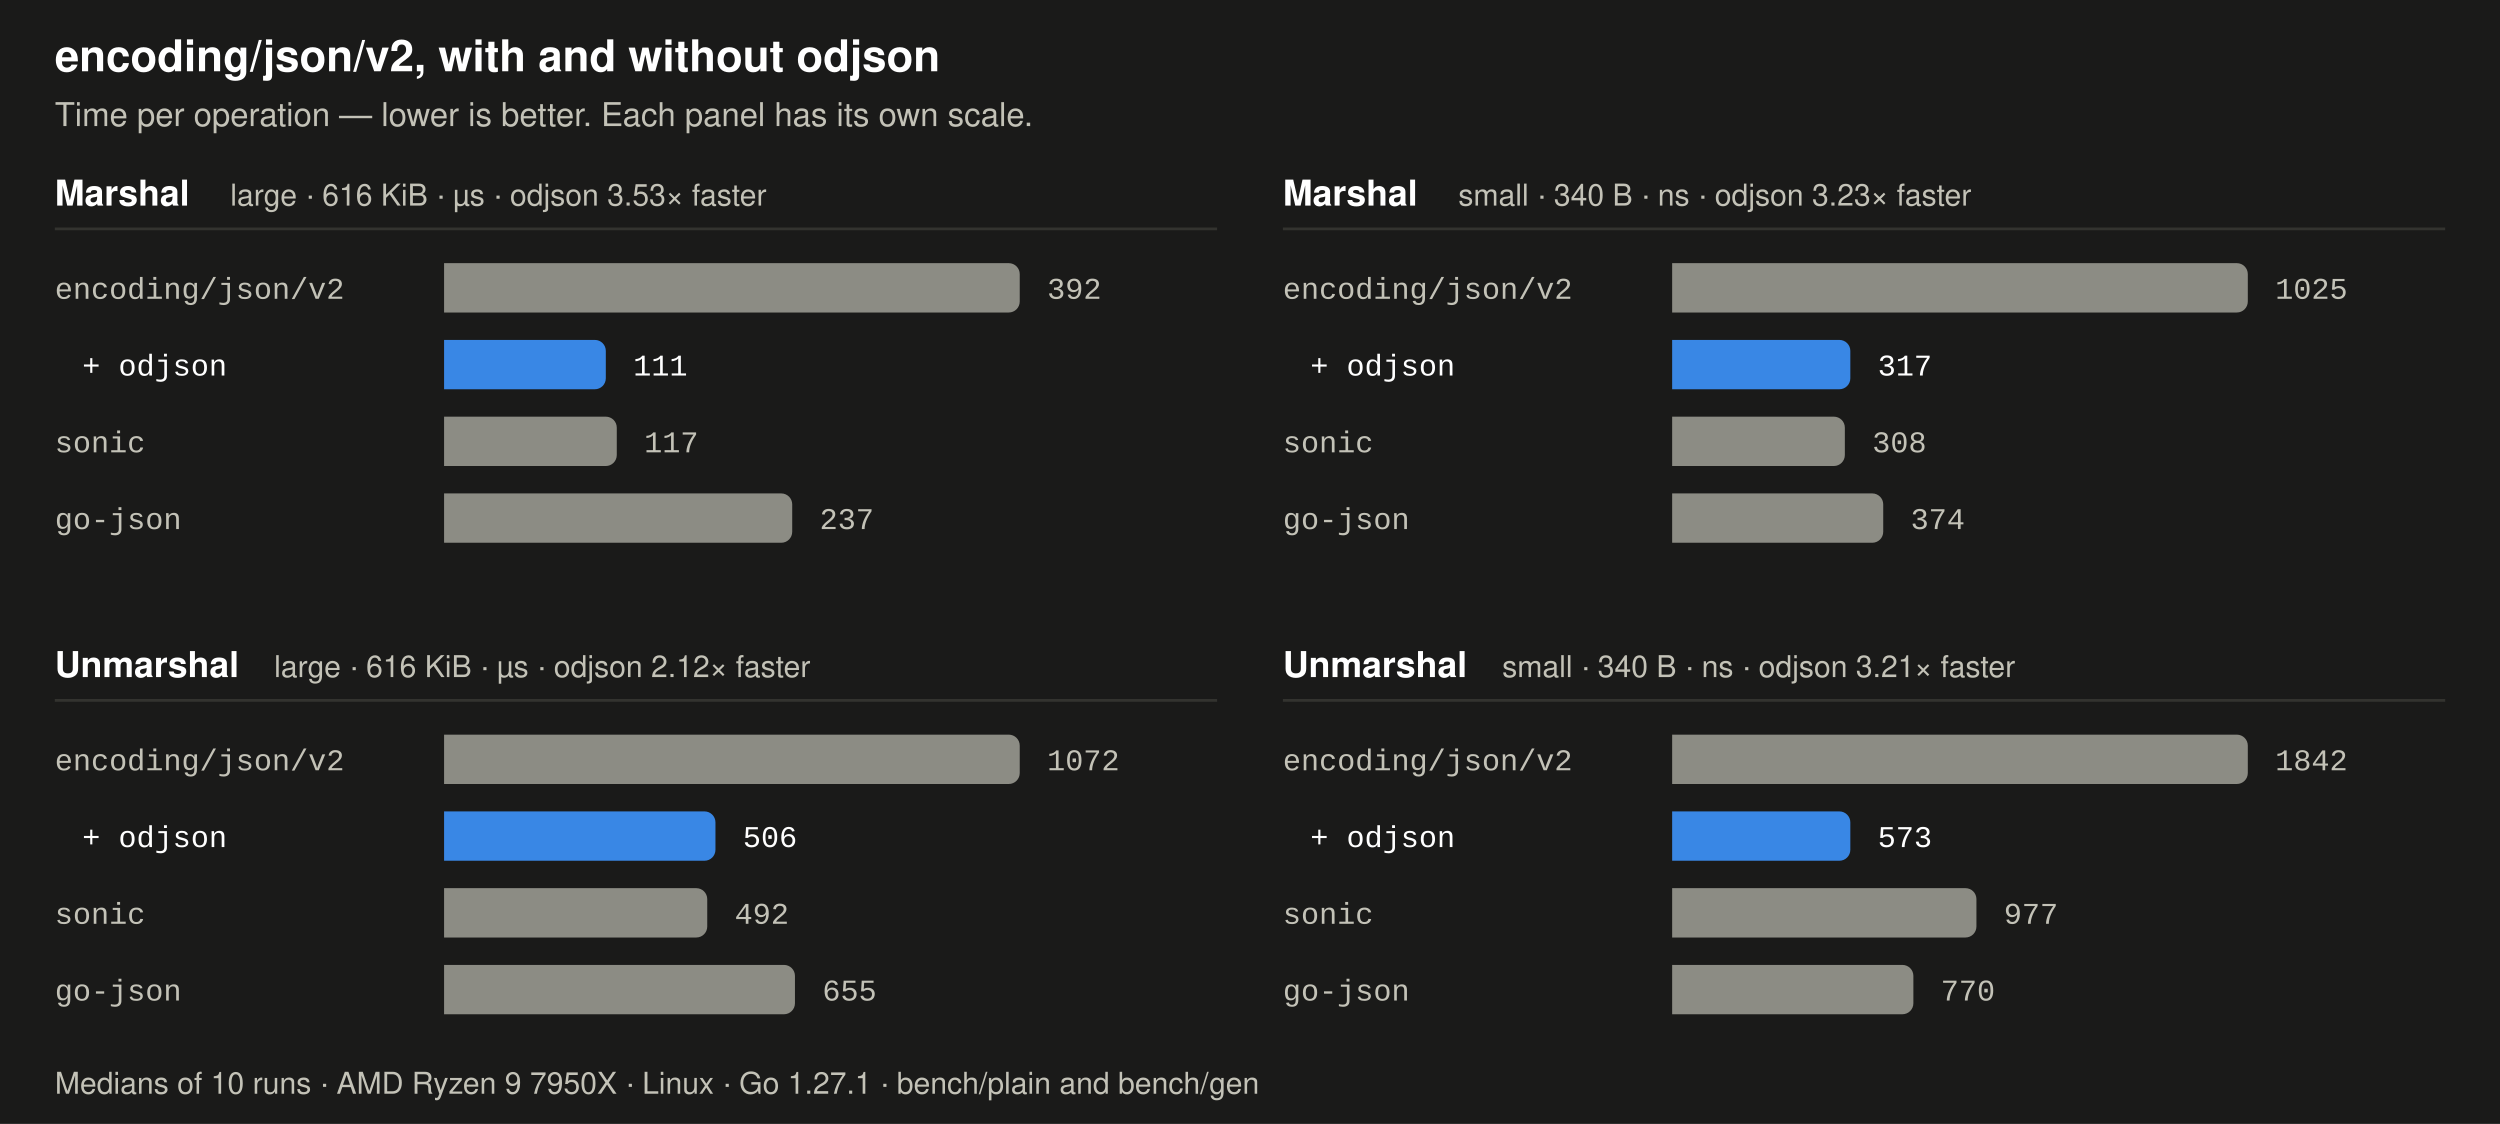
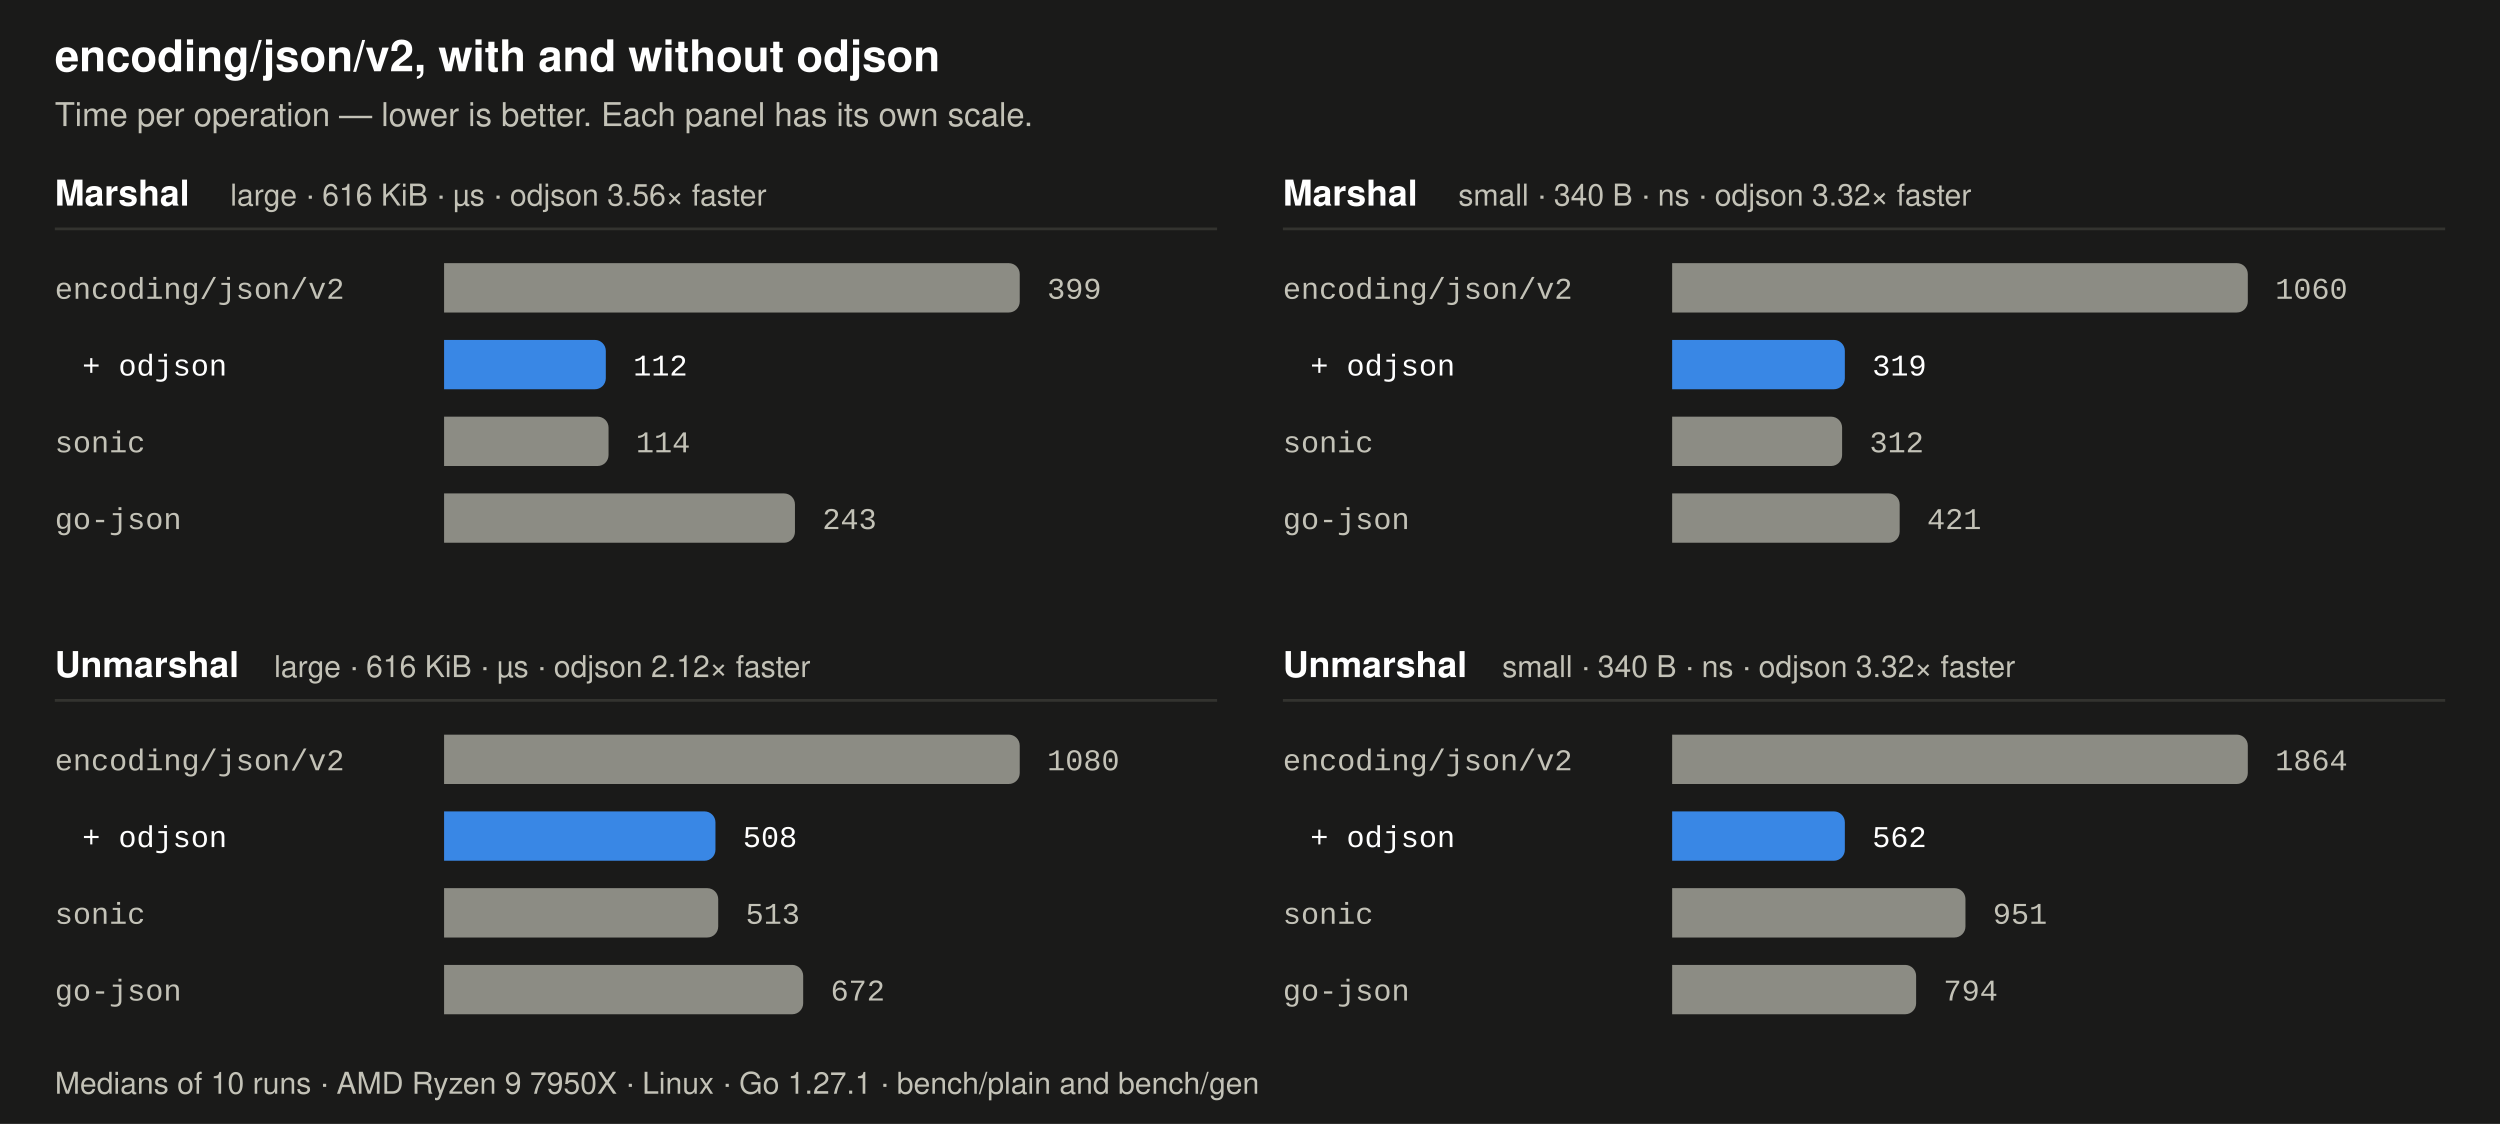
- <svg xmlns="http://www.w3.org/2000/svg" width="912" height="410" viewBox="0 0 912 410" role="img" aria-label="Benchmark comparison, lower is better. Marshal large · 616 KiB: encoding/json/v2 392 µs, + odjson 111 µs, sonic 117 µs, go-json 237 µs. Marshal small · 340 B: encoding/json/v2 1025 ns, + odjson 317 ns, sonic 308 ns, go-json 374 ns. Unmarshal large · 616 KiB: encoding/json/v2 1072 µs, + odjson 506 µs, sonic 492 µs, go-json 655 µs. Unmarshal small · 340 B: encoding/json/v2 1842 ns, + odjson 573 ns, sonic 977 ns, go-json 770 ns.">
+ <svg xmlns="http://www.w3.org/2000/svg" width="912" height="410" viewBox="0 0 912 410" role="img" aria-label="Benchmark comparison, lower is better. Marshal large · 616 KiB: encoding/json/v2 399 µs, + odjson 112 µs, sonic 114 µs, go-json 243 µs. Marshal small · 340 B: encoding/json/v2 1060 ns, + odjson 319 ns, sonic 312 ns, go-json 421 ns. Unmarshal large · 616 KiB: encoding/json/v2 1080 µs, + odjson 508 µs, sonic 513 µs, go-json 672 µs. Unmarshal small · 340 B: encoding/json/v2 1864 ns, + odjson 562 ns, sonic 951 ns, go-json 794 ns.">
  <style>
text{font-family:-apple-system,BlinkMacSystemFont,"Segoe UI",Helvetica,Arial,sans-serif}
.mono{font-family:ui-monospace,SFMono-Regular,Menlo,Consolas,"Liberation Mono",monospace}
.t1{fill:#ffffff}.t2{fill:#c3c2b7}
</style>
  <rect width="912" height="410" fill="#1a1a19" />
  <text class="t1" x="20" y="26" font-size="16" font-weight="600">encoding/json/v2, with and without odjson</text>
  <text class="t2" x="20" y="46" font-size="12">Time per operation — lower is better. Each panel has its own scale.</text>
  <text class="t1" x="20" y="75" font-size="13" font-weight="600">Marshal</text>
-   <text class="t2" x="84" y="75" font-size="11">large · 616 KiB · µs · odjson 3.53× faster</text>
+   <text class="t2" x="84" y="75" font-size="11">large · 616 KiB · µs · odjson 3.56× faster</text>
  <rect x="20" y="83" width="424" height="1" fill="#33332f" />
  <text class="mono t2" x="20" y="109" font-size="11">encoding/json/v2</text>
  <path d="M162 96 h206 a4 4 0 0 1 4 4 v10 a4 4 0 0 1 -4 4 h-206 z" fill="#8c8c84" />
-   <text class="mono t2" x="382" y="109" font-size="11">392</text>
+   <text class="mono t2" x="382" y="109" font-size="11">399</text>
  <text class="mono t1" x="30" y="137" font-size="11">+ odjson</text>
  <path d="M162 124 h55 a4 4 0 0 1 4 4 v10 a4 4 0 0 1 -4 4 h-55 z" fill="#3987e5" />
-   <text class="mono t1" x="231" y="137" font-size="11">111</text>
+   <text class="mono t1" x="231" y="137" font-size="11">112</text>
  <text class="mono t2" x="20" y="165" font-size="11">sonic</text>
-   <path d="M162 152 h59 a4 4 0 0 1 4 4 v10 a4 4 0 0 1 -4 4 h-59 z" fill="#8c8c84" />
-   <text class="mono t2" x="235" y="165" font-size="11">117</text>
+   <path d="M162 152 h56 a4 4 0 0 1 4 4 v10 a4 4 0 0 1 -4 4 h-56 z" fill="#8c8c84" />
+   <text class="mono t2" x="232" y="165" font-size="11">114</text>
  <text class="mono t2" x="20" y="193" font-size="11">go-json</text>
-   <path d="M162 180 h123 a4 4 0 0 1 4 4 v10 a4 4 0 0 1 -4 4 h-123 z" fill="#8c8c84" />
-   <text class="mono t2" x="299" y="193" font-size="11">237</text>
+   <path d="M162 180 h124 a4 4 0 0 1 4 4 v10 a4 4 0 0 1 -4 4 h-124 z" fill="#8c8c84" />
+   <text class="mono t2" x="300" y="193" font-size="11">243</text>
  <text class="t1" x="468" y="75" font-size="13" font-weight="600">Marshal</text>
-   <text class="t2" x="532" y="75" font-size="11">small · 340 B · ns · odjson 3.23× faster</text>
+   <text class="t2" x="532" y="75" font-size="11">small · 340 B · ns · odjson 3.32× faster</text>
  <rect x="468" y="83" width="424" height="1" fill="#33332f" />
  <text class="mono t2" x="468" y="109" font-size="11">encoding/json/v2</text>
  <path d="M610 96 h206 a4 4 0 0 1 4 4 v10 a4 4 0 0 1 -4 4 h-206 z" fill="#8c8c84" />
-   <text class="mono t2" x="830" y="109" font-size="11">1025</text>
+   <text class="mono t2" x="830" y="109" font-size="11">1060</text>
  <text class="mono t1" x="478" y="137" font-size="11">+ odjson</text>
-   <path d="M610 124 h61 a4 4 0 0 1 4 4 v10 a4 4 0 0 1 -4 4 h-61 z" fill="#3987e5" />
-   <text class="mono t1" x="685" y="137" font-size="11">317</text>
+   <path d="M610 124 h59 a4 4 0 0 1 4 4 v10 a4 4 0 0 1 -4 4 h-59 z" fill="#3987e5" />
+   <text class="mono t1" x="683" y="137" font-size="11">319</text>
  <text class="mono t2" x="468" y="165" font-size="11">sonic</text>
-   <path d="M610 152 h59 a4 4 0 0 1 4 4 v10 a4 4 0 0 1 -4 4 h-59 z" fill="#8c8c84" />
-   <text class="mono t2" x="683" y="165" font-size="11">308</text>
+   <path d="M610 152 h58 a4 4 0 0 1 4 4 v10 a4 4 0 0 1 -4 4 h-58 z" fill="#8c8c84" />
+   <text class="mono t2" x="682" y="165" font-size="11">312</text>
  <text class="mono t2" x="468" y="193" font-size="11">go-json</text>
-   <path d="M610 180 h73 a4 4 0 0 1 4 4 v10 a4 4 0 0 1 -4 4 h-73 z" fill="#8c8c84" />
-   <text class="mono t2" x="697" y="193" font-size="11">374</text>
+   <path d="M610 180 h79 a4 4 0 0 1 4 4 v10 a4 4 0 0 1 -4 4 h-79 z" fill="#8c8c84" />
+   <text class="mono t2" x="703" y="193" font-size="11">421</text>
  <text class="t1" x="20" y="247" font-size="13" font-weight="600">Unmarshal</text>
  <text class="t2" x="100" y="247" font-size="11">large · 616 KiB · µs · odjson 2.12× faster</text>
  <rect x="20" y="255" width="424" height="1" fill="#33332f" />
  <text class="mono t2" x="20" y="281" font-size="11">encoding/json/v2</text>
  <path d="M162 268 h206 a4 4 0 0 1 4 4 v10 a4 4 0 0 1 -4 4 h-206 z" fill="#8c8c84" />
-   <text class="mono t2" x="382" y="281" font-size="11">1072</text>
+   <text class="mono t2" x="382" y="281" font-size="11">1080</text>
  <text class="mono t1" x="30" y="309" font-size="11">+ odjson</text>
  <path d="M162 296 h95 a4 4 0 0 1 4 4 v10 a4 4 0 0 1 -4 4 h-95 z" fill="#3987e5" />
-   <text class="mono t1" x="271" y="309" font-size="11">506</text>
+   <text class="mono t1" x="271" y="309" font-size="11">508</text>
  <text class="mono t2" x="20" y="337" font-size="11">sonic</text>
-   <path d="M162 324 h92 a4 4 0 0 1 4 4 v10 a4 4 0 0 1 -4 4 h-92 z" fill="#8c8c84" />
-   <text class="mono t2" x="268" y="337" font-size="11">492</text>
+   <path d="M162 324 h96 a4 4 0 0 1 4 4 v10 a4 4 0 0 1 -4 4 h-96 z" fill="#8c8c84" />
+   <text class="mono t2" x="272" y="337" font-size="11">513</text>
  <text class="mono t2" x="20" y="365" font-size="11">go-json</text>
-   <path d="M162 352 h124 a4 4 0 0 1 4 4 v10 a4 4 0 0 1 -4 4 h-124 z" fill="#8c8c84" />
-   <text class="mono t2" x="300" y="365" font-size="11">655</text>
+   <path d="M162 352 h127 a4 4 0 0 1 4 4 v10 a4 4 0 0 1 -4 4 h-127 z" fill="#8c8c84" />
+   <text class="mono t2" x="303" y="365" font-size="11">672</text>
  <text class="t1" x="468" y="247" font-size="13" font-weight="600">Unmarshal</text>
-   <text class="t2" x="548" y="247" font-size="11">small · 340 B · ns · odjson 3.21× faster</text>
+   <text class="t2" x="548" y="247" font-size="11">small · 340 B · ns · odjson 3.32× faster</text>
  <rect x="468" y="255" width="424" height="1" fill="#33332f" />
  <text class="mono t2" x="468" y="281" font-size="11">encoding/json/v2</text>
  <path d="M610 268 h206 a4 4 0 0 1 4 4 v10 a4 4 0 0 1 -4 4 h-206 z" fill="#8c8c84" />
-   <text class="mono t2" x="830" y="281" font-size="11">1842</text>
+   <text class="mono t2" x="830" y="281" font-size="11">1864</text>
  <text class="mono t1" x="478" y="309" font-size="11">+ odjson</text>
-   <path d="M610 296 h61 a4 4 0 0 1 4 4 v10 a4 4 0 0 1 -4 4 h-61 z" fill="#3987e5" />
-   <text class="mono t1" x="685" y="309" font-size="11">573</text>
+   <path d="M610 296 h59 a4 4 0 0 1 4 4 v10 a4 4 0 0 1 -4 4 h-59 z" fill="#3987e5" />
+   <text class="mono t1" x="683" y="309" font-size="11">562</text>
  <text class="mono t2" x="468" y="337" font-size="11">sonic</text>
-   <path d="M610 324 h107 a4 4 0 0 1 4 4 v10 a4 4 0 0 1 -4 4 h-107 z" fill="#8c8c84" />
-   <text class="mono t2" x="731" y="337" font-size="11">977</text>
+   <path d="M610 324 h103 a4 4 0 0 1 4 4 v10 a4 4 0 0 1 -4 4 h-103 z" fill="#8c8c84" />
+   <text class="mono t2" x="727" y="337" font-size="11">951</text>
  <text class="mono t2" x="468" y="365" font-size="11">go-json</text>
-   <path d="M610 352 h84 a4 4 0 0 1 4 4 v10 a4 4 0 0 1 -4 4 h-84 z" fill="#8c8c84" />
-   <text class="mono t2" x="708" y="365" font-size="11">770</text>
+   <path d="M610 352 h85 a4 4 0 0 1 4 4 v10 a4 4 0 0 1 -4 4 h-85 z" fill="#8c8c84" />
+   <text class="mono t2" x="709" y="365" font-size="11">794</text>
  <text class="t2" x="20" y="399" font-size="11">Medians of 10 runs · AMD Ryzen 9 7950X · Linux · Go 1.27.1 · bench/plain and bench/gen</text>
</svg>
